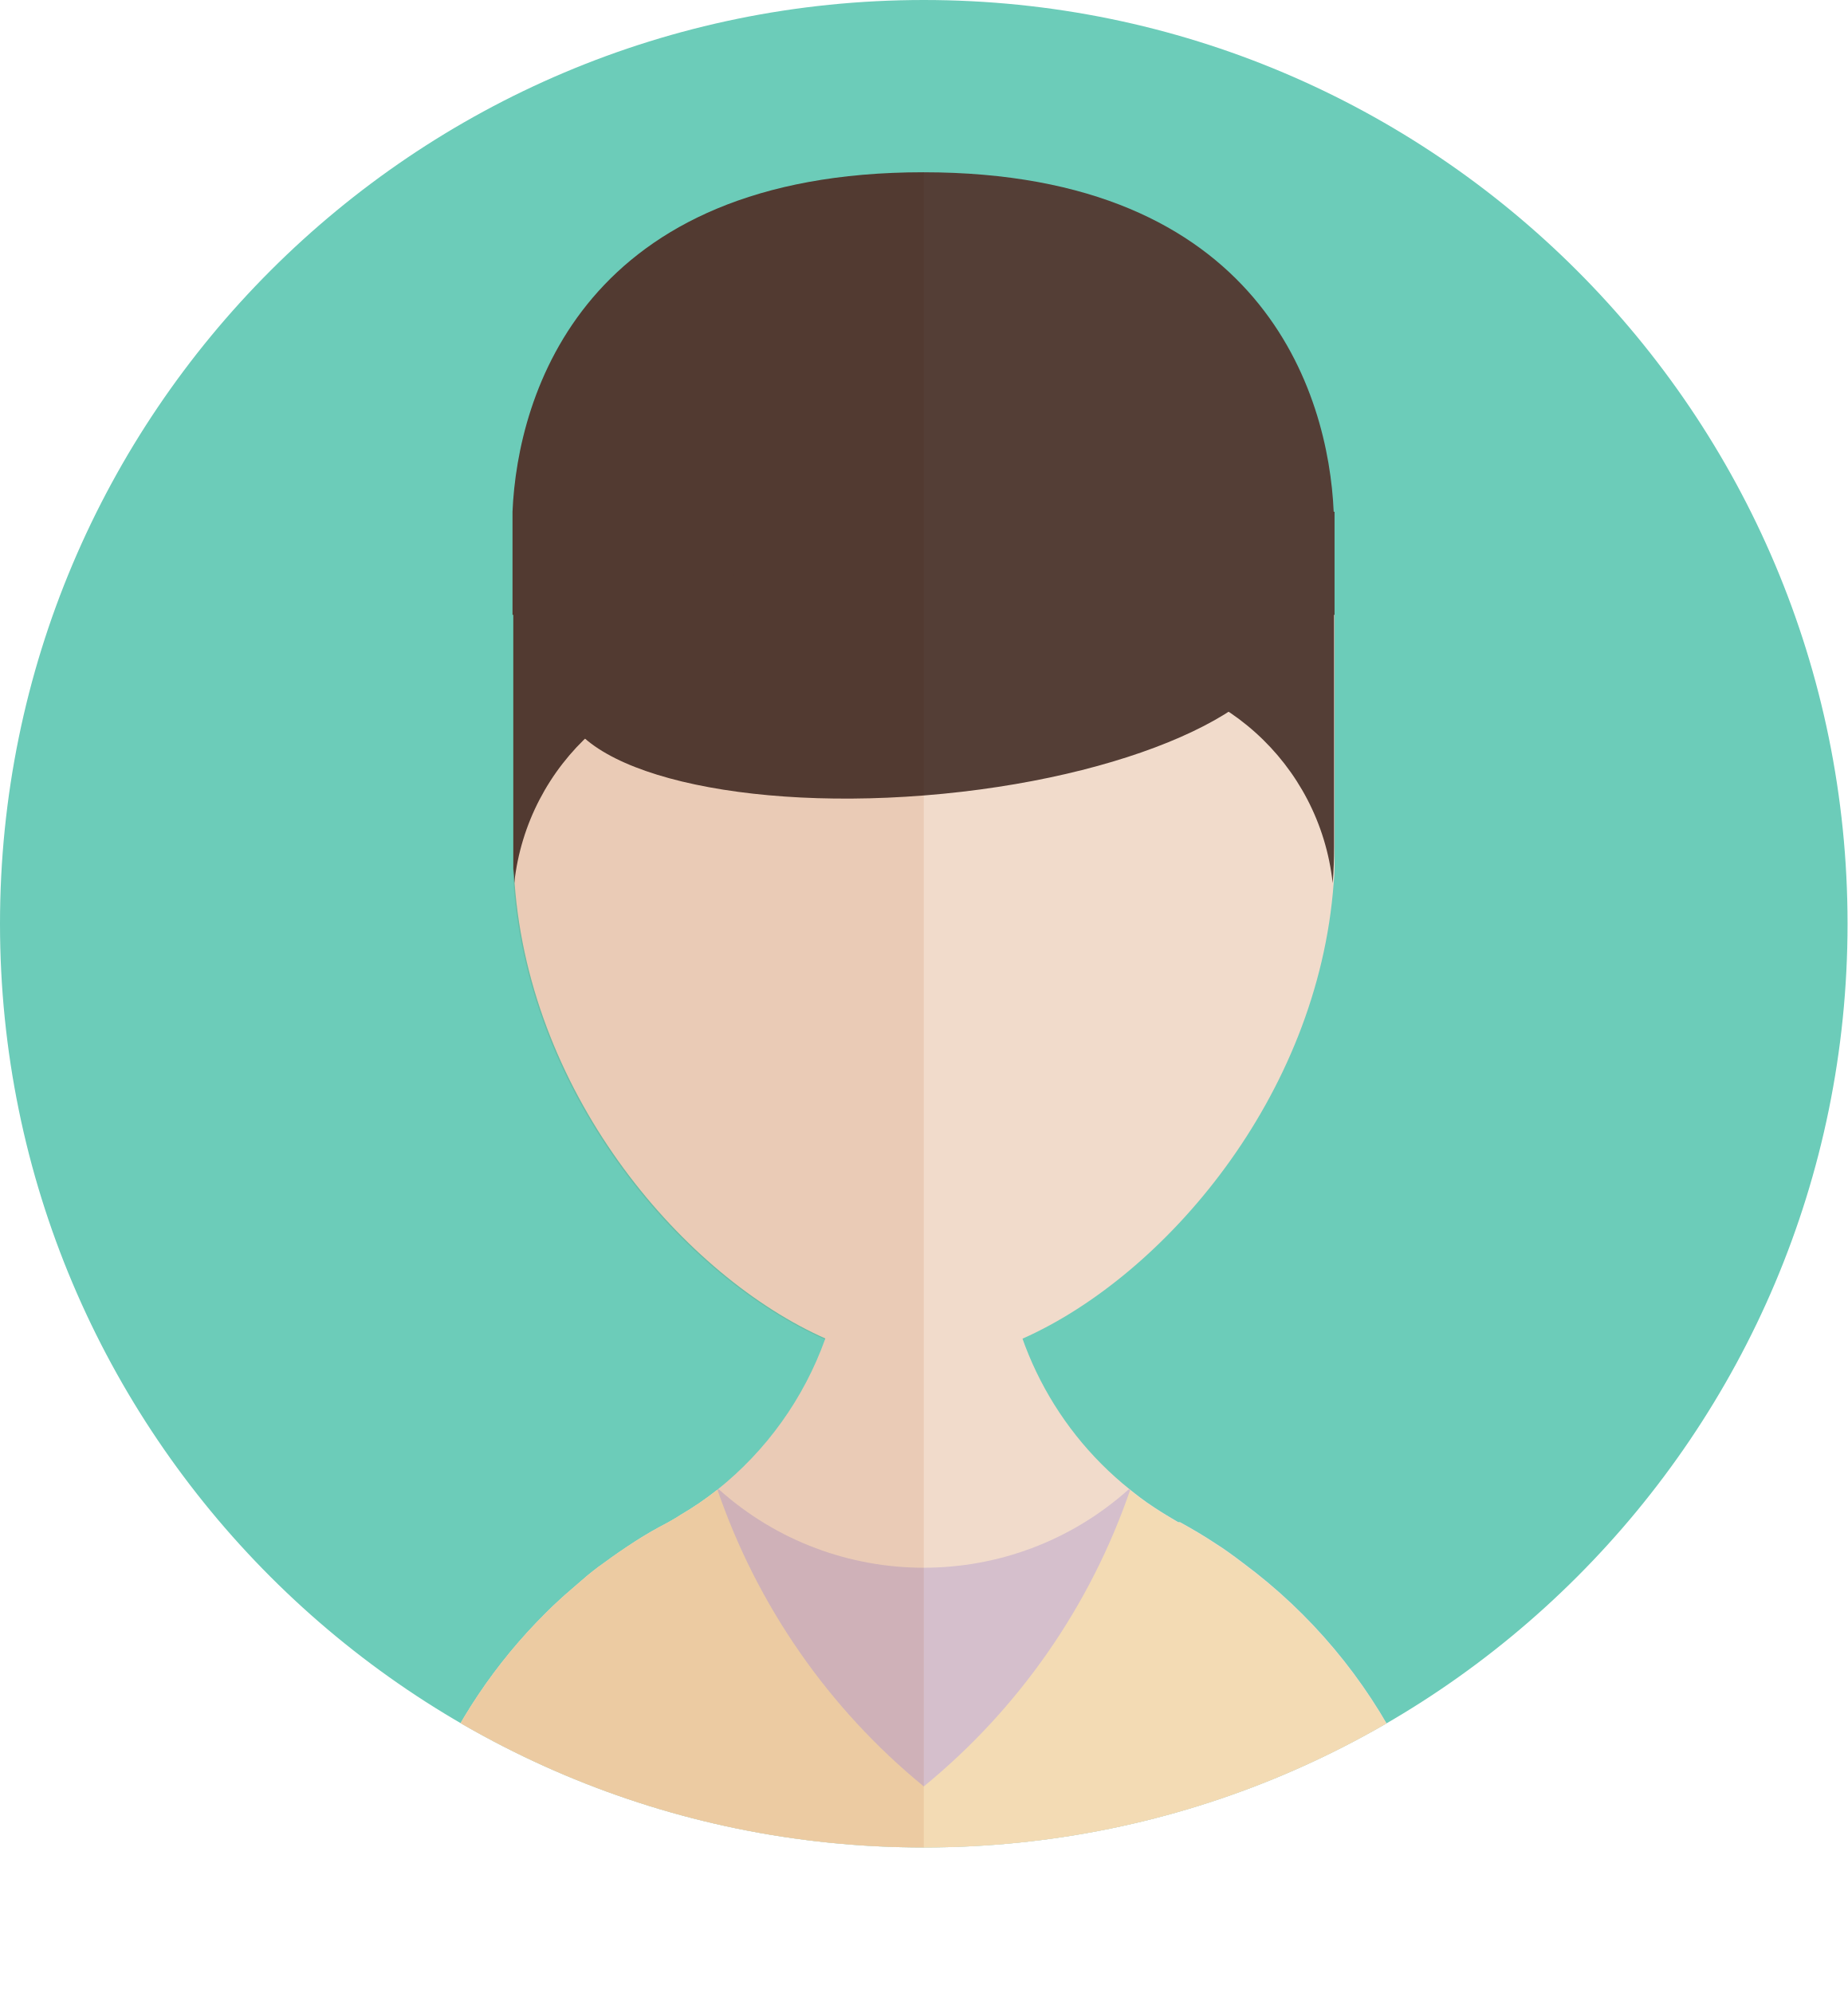
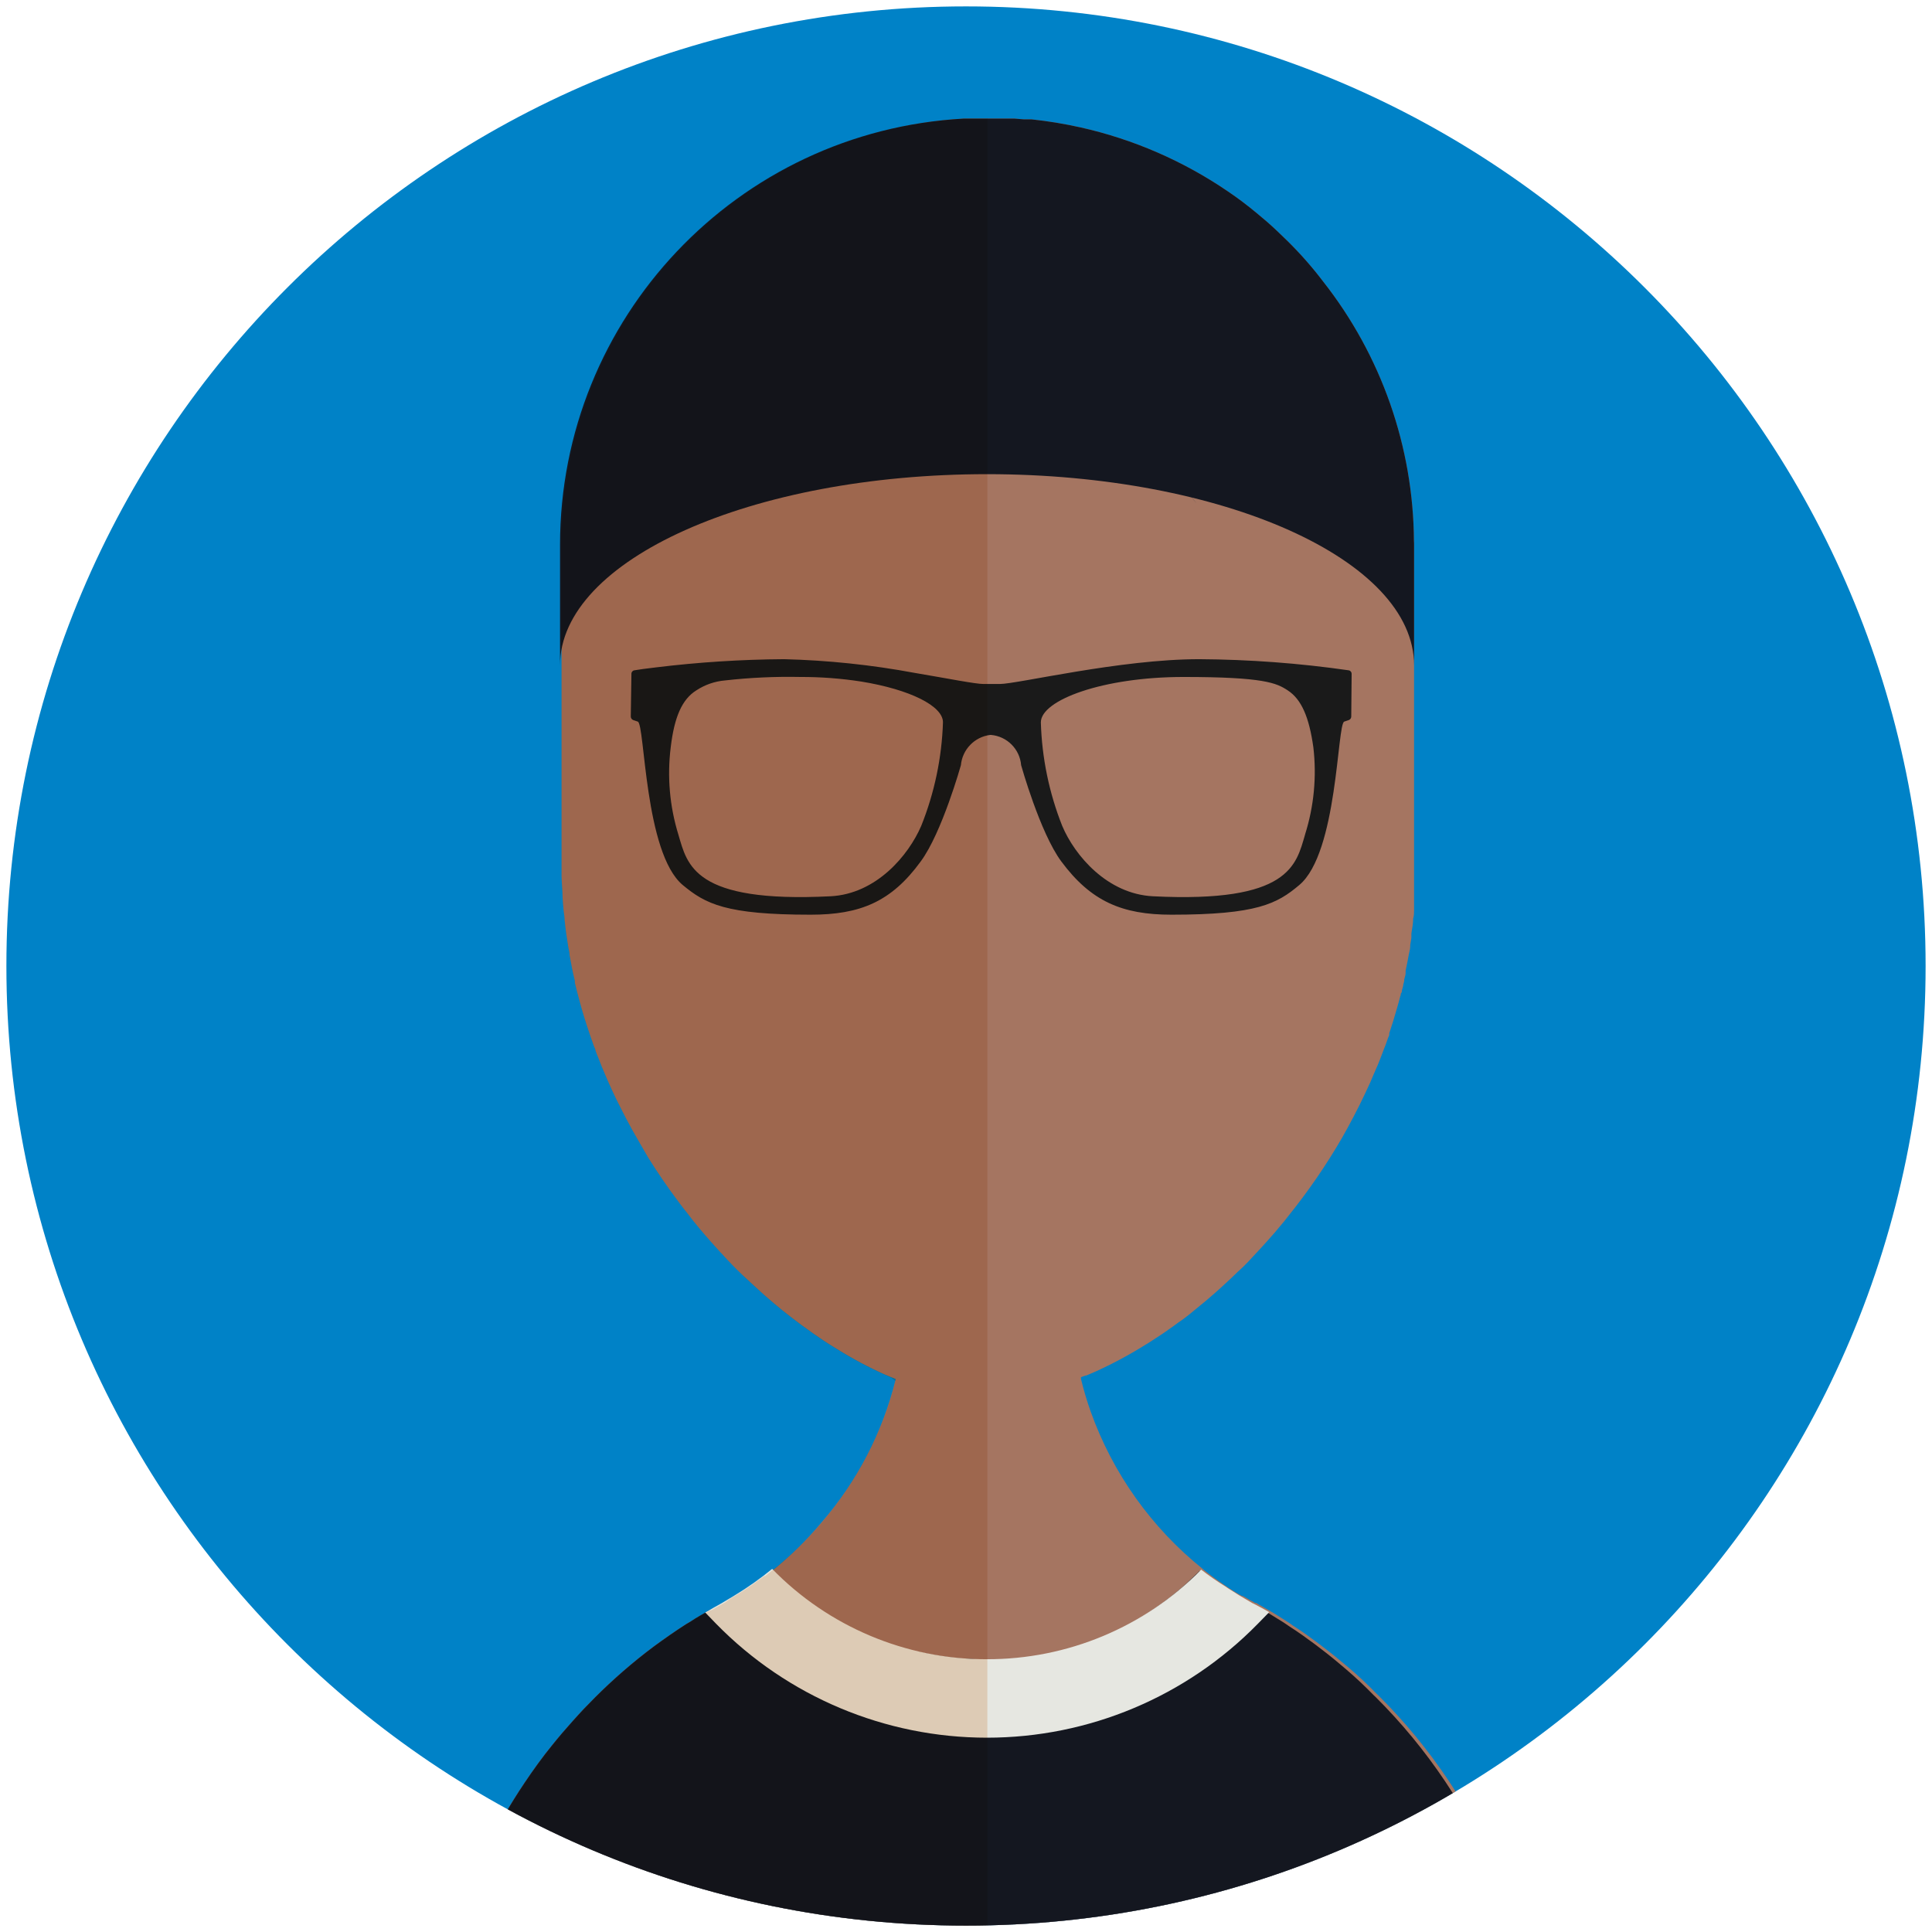
- <svg xmlns="http://www.w3.org/2000/svg" viewBox="0 0 149.29 161.04">
+ <svg xmlns="http://www.w3.org/2000/svg" viewBox="0 0 151 151">
  <defs>
-     <style>.cls-1{fill:#6cccb9;}.cls-2{isolation:isolate;}.cls-3{clip-path:url(#clip-path);}.cls-4,.cls-8{fill:#f1dbcb;}.cls-5{fill:#f3dbb4;}.cls-6{fill:#d5bfcc;}.cls-7{fill:#543e36;}.cls-8{opacity:0.5;mix-blend-mode:multiply;}</style>
+     <style>.cls-1{fill:#0082c7;}.cls-2{isolation:isolate;}.cls-3{clip-path:url(#clip-path);}.cls-4{fill:#a57561;}.cls-5{fill:#141720;}.cls-6{fill:#494846;}.cls-7{fill:#e6e7e1;}.cls-8{fill:#1a1a1a;}.cls-9{fill:#ecc19c;opacity:0.5;mix-blend-mode:multiply;}</style>
    <clipPath id="clip-path">
-       <circle class="cls-1" cx="74.64" cy="74.64" r="74.64" />
+       <circle class="cls-1" cx="75.5" cy="75.5" r="75" />
    </clipPath>
  </defs>
  <g class="cls-2">
-     <g id="Layer_2" data-name="Layer 2">
-       <g id="Layer_11" data-name="Layer 11">
-         <circle class="cls-1" cx="74.64" cy="74.64" r="74.64" />
-         <g class="cls-3">
-           <path class="cls-4" d="M117.89,161H31.35a43.11,43.11,0,0,1,12.77-30.69c.37-.37.73-.72,1.12-1.07.56-.52,1.15-1,1.75-1.53s1.2-1,1.82-1.43c.82-.61,1.66-1.18,2.52-1.74S53.06,123.49,54,123l0,0c.35-.2.69-.39,1-.6a25,25,0,0,0,2.93-2,27.43,27.43,0,0,0,8.73-12.17h0a27.22,27.22,0,0,0,1.6-9.23l6.35,0,6.44,0a27.25,27.25,0,0,0,10.25,21.36h0c.27.22.55.43.82.64s.77.56,1.17.82.6.39.9.57.68.41,1,.6l.08,0,.07,0c1,.55,2,1.14,2.93,1.76.32.2.64.42.95.64s.82.59,1.22.9h0A43.15,43.15,0,0,1,117.89,161Z" />
-           <path class="cls-5" d="M117.89,161H31.35a43.11,43.11,0,0,1,12.77-30.69c.37-.37.73-.72,1.12-1.07.56-.52,1.15-1,1.75-1.53s1.2-1,1.82-1.44c.82-.6,1.66-1.18,2.52-1.73S53.06,123.49,54,123l0,0c.35-.2.69-.39,1-.6a25,25,0,0,0,2.93-2,23.27,23.27,0,0,0,16.68,7h0a23.3,23.3,0,0,0,16.67-7c.27.22.55.43.82.64s.77.56,1.17.82.6.39.9.57.68.41,1,.6l.08,0,.07,0c1,.55,2,1.14,2.93,1.77.32.2.64.42.95.64s.82.59,1.22.9h0A43.15,43.15,0,0,1,117.89,161Z" />
-           <path class="cls-4" d="M107.83,41.35V68.43c0,.36,0,.72,0,1.08l0,.66q0,.59-.07,1.17c-1.27,17.34-13.75,31.75-25.08,36.8a20.23,20.23,0,0,1-8,1.92h0a20.1,20.1,0,0,1-7.93-1.88h0c-11.35-5-23.89-19.45-25.17-36.83q0-.59-.07-1.17l0-.66c0-.36,0-.72,0-1.08V41.35Z" />
-           <path class="cls-6" d="M91.33,120.35a53.35,53.35,0,0,1-16.69,24,53.33,53.33,0,0,1-16.68-24l.13,0a24.81,24.81,0,0,0,33.1,0Z" />
-           <path class="cls-7" d="M103.78,51c.87,5.69-11.48,11.57-27.59,13.14S46.32,62.4,45.45,56.72,56.94,45.15,73,43.58,102.91,45.34,103.78,51Z" />
-           <path class="cls-7" d="M107.83,41.35v8.33H41.41V41.35h0c.41-9.56,5.82-27.43,33.19-27.43h0c27.35,0,32.75,17.87,33.16,27.43Z" />
-           <path class="cls-7" d="M61.31,54.29l-.76,0a19.16,19.16,0,0,0-19,17.07q0-.59-.07-1.17l0-.66c0-.36,0-.72,0-1.08V41.35H55.55a19.17,19.17,0,0,1,3.62,4.87,18.82,18.82,0,0,1,2.14,8.07Z" />
-           <path class="cls-7" d="M87.92,54.29l.76,0a19.15,19.15,0,0,1,19,17.07c.08-1,.11-1.93.11-2.91V41.35H93.68A19.06,19.06,0,0,0,87.92,54.29Z" />
-           <path class="cls-8" d="M74.64,13.92V161H31.35a43.11,43.11,0,0,1,12.77-30.69c.37-.37.73-.72,1.12-1.07.56-.52,1.15-1,1.75-1.53s1.2-1,1.82-1.44c.82-.6,1.66-1.18,2.52-1.73S53.06,123.49,54,123l0,0c.35-.2.69-.39,1-.6a25,25,0,0,0,2.93-2,27.43,27.43,0,0,0,8.73-12.17h0c-11.35-5-23.89-19.45-25.17-36.83q0-.59-.07-1.17l0-.66c0-.36,0-.72,0-1.08V41.35h0c.41-9.56,5.82-27.43,33.19-27.43Z" />
-         </g>
+     <g id="_10" data-name="10">
+       <circle class="cls-1" cx="75.5" cy="75.5" r="75" />
+       <g class="cls-3">
+         <path class="cls-4" d="M120.64,163.49h-87a43.26,43.26,0,0,1,2.32-14q.41-1.19.89-2.36h0c.29-.72.61-1.43.94-2.13l.07-.16a42.6,42.6,0,0,1,3.15-5.52c.67-1,1.39-2,2.15-2.93.52-.65,1.06-1.28,1.61-1.89.27-.31.56-.61.84-.92l.87-.89h0l0,0,0,0h0a42.47,42.47,0,0,1,4.61-4c.83-.61,1.66-1.19,2.53-1.75l.34-.2.37-.23.37-.22.75-.43.06,0,.39-.22.38-.22h0l.33-.18L57,125l.16-.1.16-.1.19-.11.69-.43.16-.11.5-.34.27-.2.61-.43h0l0,0,0,0,.07,0c.2-.15.4-.3.59-.45h0A27.4,27.4,0,0,0,64.2,119,26.94,26.94,0,0,0,70,107.82s0,0,0,0c.16-.6.29-1.21.4-1.83a27.83,27.83,0,0,0,.43-4.85l6.34,0h1.14l5.38,0a27.66,27.66,0,0,0,.41,4.76c.1.61.23,1.21.39,1.8l0,.09a25.65,25.65,0,0,0,.75,2.52A27.69,27.69,0,0,0,94,122.62h0a5,5,0,0,0,.42.34l.38.29,0,0h0l0,0,.09.06,0,0,.07.06.27.19.45.31.19.13.27.18.49.31.14.08.3.17s0,0,0,0h0l.07,0,.63.36a.83.83,0,0,1,.15.07l.17.11.09,0,.16.1.65.37c.35.2.71.42,1.06.64l.5.32c.17.11.34.21.5.34.68.43,1.34.91,2,1.4h0c.6.45,1.2.92,1.77,1.4l.65.54c.74.63,1.44,1.29,2.13,2l.14.13h0a43.31,43.31,0,0,1,12.78,30.77Z" />
+         <path class="cls-5" d="M120.64,163.49h-87a43.26,43.26,0,0,1,2.32-14q.41-1.19.89-2.36h0c.29-.72.61-1.43.94-2.13l.07-.16a42.6,42.6,0,0,1,3.15-5.52c.67-1,1.39-2,2.15-2.93.52-.65,1.06-1.28,1.61-1.89.27-.31.56-.61.84-.92l.87-.89,0,0,0,0a42.47,42.47,0,0,1,4.61-4c.83-.61,1.66-1.19,2.53-1.75l.34-.2.37-.24.37-.22.75-.43.06,0,.39-.22.38-.21h0l.33-.19L57,125l.16-.1.16-.09.19-.11.69-.43.16-.11.5-.34.27-.2.61-.43h0l0,0,.07,0,.57-.46h0v0h0c.47.48.94.93,1.45,1.37l.75.62s0,0,0,0l.7.55.16.11.74.51c.56.37,1.13.71,1.71,1,.3.16.59.32.89.47s.62.3.93.43a.28.28,0,0,0,.12.06c.35.16.7.3,1.07.43s.73.26,1.1.38l.84.25.76.2a.64.64,0,0,0,.18,0h.06a24.31,24.31,0,0,0,2.49.43l.89.09c.56,0,1.11.07,1.68.07h1a.05.05,0,0,0,0,0l.26,0,1.14-.07,1-.11h.13l.12,0,.75-.12h.08l.11,0,.1,0,.29-.06.39-.08h0l.34-.08c.36-.09.72-.18,1.07-.29s.71-.21,1-.34c.54-.18,1.07-.39,1.58-.61.34-.15.67-.3,1-.47s.57-.28.84-.43l.6-.34a7.5,7.5,0,0,0,.65-.39l.17-.1.52-.35.28-.19.16-.11c.24-.16.47-.34.7-.52h0l.16-.11c.11-.08.22-.17.33-.27l.51-.41c.55-.46,1.07-1,1.57-1.46l0,0h0l.42.34.38.29,0,0,0,0,.09.06,0,0,.07,0,.27.19c.15.11.3.22.45.32l.19.13.27.17.49.31.14.09a3.14,3.14,0,0,0,.32.18h0l.07,0,.63.36a.83.83,0,0,1,.15.07l.17.11.09,0,.16.1.24.14h0l.06,0,.34.2c.35.2.71.42,1.06.64l.5.31.5.34c.68.43,1.34.91,2,1.4h0c.6.45,1.2.92,1.77,1.4l.65.55c.74.63,1.44,1.29,2.13,2l.14.13a43.31,43.31,0,0,1,12.78,30.77Z" />
+         <path class="cls-4" d="M110.52,42.59v25c0,.33,0,.65,0,1s0,.58,0,.88,0,.52,0,.79,0,.38,0,.57,0,.22,0,.34,0,.42-.07.62c0,.39-.08.78-.14,1.17,0,.1,0,.2,0,.3s-.06.39-.09.59v0a.55.55,0,0,0,0,.11c0,.25-.09.49-.13.74s-.15.79-.23,1.17l0,0a1.27,1.27,0,0,1,0,.17l0,0c0,.17-.07.34-.11.51l0,.11a1.62,1.62,0,0,1-.07.27c0,.15-.07.3-.1.44s0,.17-.07.25,0,.15-.06.21c-.17.67-.37,1.33-.57,2-.1.31-.2.61-.3.93l0,.1c0,.08-.06.17-.09.25s-.13.36-.19.54l0,0-.1.25c-.1.26-.2.52-.3.79s-.25.63-.39.94-.24.56-.36.84l-.06.14c-.14.3-.27.59-.41.88s-.29.61-.44.91l0,0c-.29.58-.6,1.17-.91,1.74l-.44.79a48.25,48.25,0,0,1-4.19,6.1q-.31.41-.64.79c-.3.37-.61.73-.93,1.08s-.53.6-.81.89l0,0c-.52.56-1,1.11-1.59,1.62-.27.27-.54.52-.82.78s-.34.31-.51.47-.56.5-.84.74-.45.39-.68.57c-.59.48-1.18,1-1.78,1.39-.25.19-.5.37-.75.54-.41.3-.83.57-1.25.84-.23.16-.47.3-.7.44l-.11.07c-.8.49-1.61.94-2.4,1.34l-.61.3-.64.3-.75.32-.06,0-.32.12c-.32.13-.65.25-1,.36s-.81.27-1.21.39l-.84.22-.06,0c-.28.07-.56.13-.84.18l-.22,0c-.23,0-.46.08-.69.11s-.66.09-1,.11l-.3,0h0l-.77,0h0l-.76,0-.3,0c-.23,0-.47,0-.71-.07l-.16,0-.92-.15c-.26,0-.52-.1-.8-.16A22,22,0,0,1,70,107.78l-.8-.33a31.44,31.44,0,0,1-3.76-2l-.21-.13c-.56-.34-1.12-.71-1.67-1.1l-.93-.67q-1.46-1.07-2.89-2.33l-.79-.72-.78-.72L58,99.62c-.55-.52-1.08-1.07-1.59-1.64l-.11-.11-.71-.79c-.66-.74-1.3-1.5-1.9-2.3-.24-.29-.46-.58-.68-.88q-1.24-1.65-2.35-3.43l-.58-1c-.23-.39-.45-.78-.67-1.17-.32-.57-.62-1.16-.92-1.75-.48-.93-.91-1.88-1.31-2.84-.1-.23-.2-.46-.28-.69s-.25-.6-.35-.89c0-.14-.11-.28-.15-.42s-.14-.38-.2-.57-.08-.21-.11-.32c-.15-.43-.29-.88-.43-1.32s-.25-.85-.37-1.29-.25-.93-.36-1.4c0,0,0-.1,0-.15s0,0,0,0c-.16-.64-.29-1.3-.41-2,0-.25-.09-.49-.12-.75-.11-.64-.2-1.3-.27-2,0-.29-.07-.57-.09-.86s-.06-.6-.07-.9c0-.55-.07-1.11-.08-1.66,0-.33,0-.65,0-1v-25A33.37,33.37,0,0,1,75.31,9.27h.09l.69,0,1,0h0l.81,0h.32l.74,0h0l.34,0,.73.06.36,0,.24,0a34.21,34.21,0,0,1,3.83.63,33.39,33.39,0,0,1,11.51,5c.77.52,1.51,1.08,2.22,1.67l.82.69h0c.55.48,1.09,1,1.59,1.49A29.21,29.21,0,0,1,103.41,22a33.15,33.15,0,0,1,7.1,20.29C110.52,42.39,110.52,42.49,110.52,42.59Z" />
+         <path class="cls-6" d="M93.53,39.35c-.14-.17-.3-.34-.45-.52l-.23-.26.23.25A5.55,5.55,0,0,1,93.53,39.35Z" />
+         <path class="cls-7" d="M99.2,126l-.9.92a29.62,29.62,0,0,1-42.32,0l-.86-.89c.43-.25.86-.5,1.3-.74a0,0,0,0,1,0,0h0l1-.6a25.4,25.4,0,0,0,2.93-2.07l0,0a23.36,23.36,0,0,0,16.71,7.06h.07a23.41,23.41,0,0,0,16.75-7h0A22.12,22.12,0,0,0,95.78,124l.19.13.9.57c.34.2.68.4,1,.59a.83.83,0,0,1,.15.07C98.43,125.57,98.82,125.79,99.2,126Z" />
+         <path class="cls-5" d="M110.52,42.59V52c0-8.25-14.94-14.94-33.37-14.94S43.77,43.75,43.77,52V42.59A33.37,33.37,0,0,1,75.31,9.27h.09l.69,0,1,0h0l.81,0h.32l.74,0h0l.34,0,.73.06.36,0,.24,0a34.21,34.21,0,0,1,3.83.63,33.39,33.39,0,0,1,11.51,5c.77.52,1.51,1.08,2.22,1.67l.82.69h0c.55.48,1.09,1,1.59,1.49A29.21,29.21,0,0,1,103.41,22a33.15,33.15,0,0,1,7.1,20.29C110.52,42.39,110.52,42.49,110.52,42.59Z" />
+         <path class="cls-8" d="M105.64,52.66a.27.27,0,0,0-.23-.27,85.51,85.51,0,0,0-11.68-.87c-6.2,0-14.2,1.94-15.6,1.94H76.88c-.65,0-2.73-.42-5.4-.87a64.62,64.62,0,0,0-10.2-1.07,87.14,87.14,0,0,0-10,.64c-.81.09-1.39.18-1.7.23a.27.27,0,0,0-.23.27L49.3,56a.3.3,0,0,0,.17.27l.38.13c.56.21.51,10.26,3.51,12.77,1.78,1.48,3.37,2.32,10,2.32,3.86,0,6.3-1,8.6-4.16,1.66-2.24,3.14-7.52,3.14-7.52a2.63,2.63,0,0,1,2.29-2.37h.06a2.59,2.59,0,0,1,2.36,2.37s1.48,5.29,3.14,7.52c2.31,3.11,4.74,4.16,8.6,4.16,6.68,0,8.26-.85,10-2.32,3-2.51,2.95-12.56,3.51-12.77l.38-.13a.3.3,0,0,0,.17-.27ZM72,64.55c-1,2.32-3.52,5.32-7.09,5.5-10.7.54-11.19-2.45-11.89-4.82a16.29,16.29,0,0,1-.6-6.81c.28-2.37.88-3.76,2-4.46a4.83,4.83,0,0,1,2.25-.78,44.37,44.37,0,0,1,5.89-.27,30.42,30.42,0,0,1,4.76.36c3.81.62,6.38,1.91,6.38,3.18A23.84,23.84,0,0,1,72,64.55Zm30,.68c-.7,2.37-1.19,5.36-11.89,4.82-3.57-.18-6.11-3.18-7.09-5.5a23.84,23.84,0,0,1-1.67-8.09c0-1.75,4.87-3.55,11.15-3.55s7.27.47,8.15,1.05c1.07.7,1.67,2.09,2,4.46A16.29,16.29,0,0,1,102,65.22Z" />
+         <path class="cls-9" d="M77.17,9.22V163.49H33.71a43.26,43.26,0,0,1,2.32-14q.41-1.19.89-2.36h0c.29-.72.61-1.43.94-2.13l.07-.16a42.58,42.58,0,0,1,3.15-5.52c.67-1,1.39-2,2.15-2.93.52-.65,1.06-1.28,1.61-1.89.27-.31.56-.61.84-.92l.87-.89h0l0,0,0,0h0a42.46,42.46,0,0,1,4.61-4c.83-.61,1.66-1.19,2.53-1.75l.34-.2.37-.23.37-.22.75-.43.06,0,.39-.22.38-.22h0l.33-.18L57,125l.16-.1.16-.1.19-.11.69-.43.16-.11.5-.34.27-.2.61-.43h0l0,0,0,0,.07,0,.57-.46h0A27.4,27.4,0,0,0,64.23,119a27.92,27.92,0,0,0,5-8.58,24.7,24.7,0,0,0,.75-2.48l-.33-.27-.43-.19a31.43,31.43,0,0,1-3.76-2l-.21-.13c-.56-.34-1.12-.71-1.67-1.1l-.93-.67q-1.46-1.07-2.89-2.33l-.79-.72-.78-.72L58,99.62c-.55-.52-1.08-1.07-1.59-1.64l-.11-.11-.71-.79c-.66-.74-1.3-1.5-1.9-2.3-.24-.29-.46-.58-.68-.88q-1.24-1.65-2.35-3.43l-.58-1c-.23-.39-.45-.78-.67-1.17-.32-.57-.62-1.16-.92-1.75-.48-.93-.91-1.88-1.31-2.84-.1-.23-.2-.46-.28-.69s-.25-.6-.35-.89c0-.14-.11-.28-.15-.42s-.14-.38-.2-.57-.08-.21-.11-.32c-.15-.43-.29-.88-.43-1.32s-.25-.85-.37-1.29-.25-.93-.36-1.4c0,0,0-.1,0-.15s0,0,0,0c-.16-.64-.29-1.3-.41-2,0-.25-.09-.49-.12-.75-.11-.64-.2-1.3-.27-2,0-.29-.07-.57-.09-.86s-.06-.6-.07-.9c0-.55-.07-1.11-.08-1.66,0-.33,0-.65,0-1v-25A33.37,33.37,0,0,1,75.34,9.27h.09l.69,0,1,0Z" />
      </g>
    </g>
  </g>
</svg>
